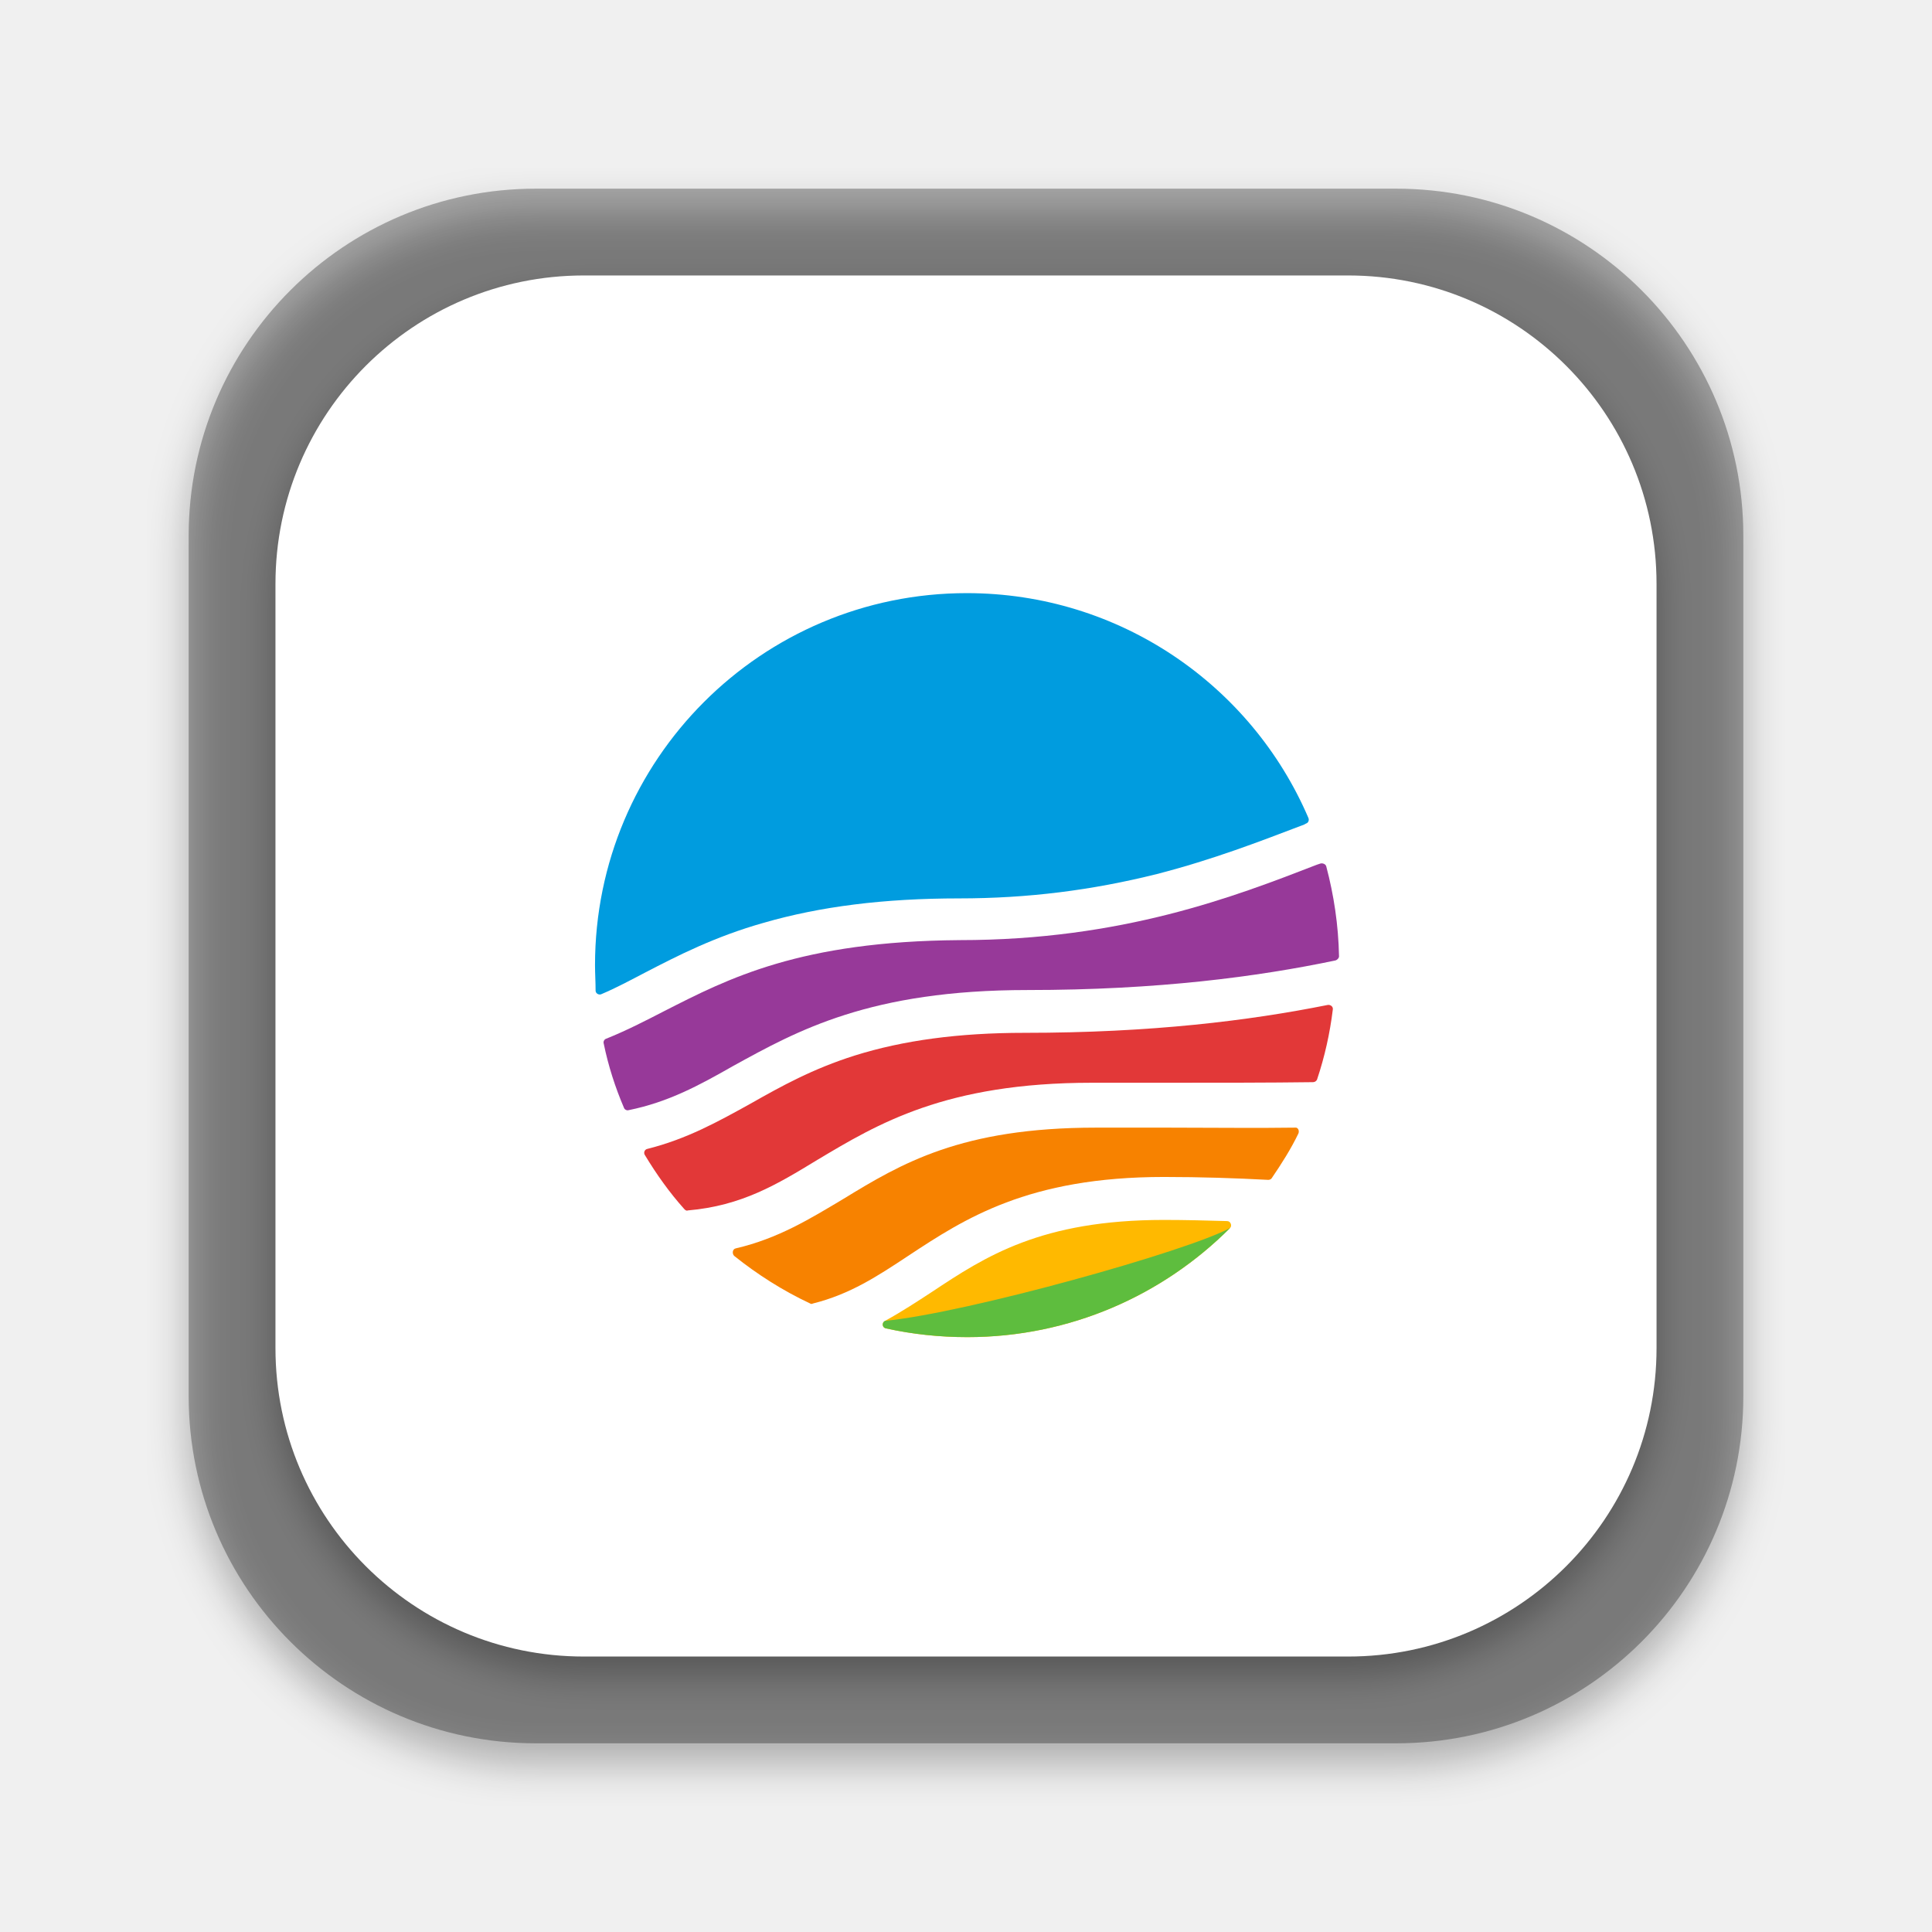
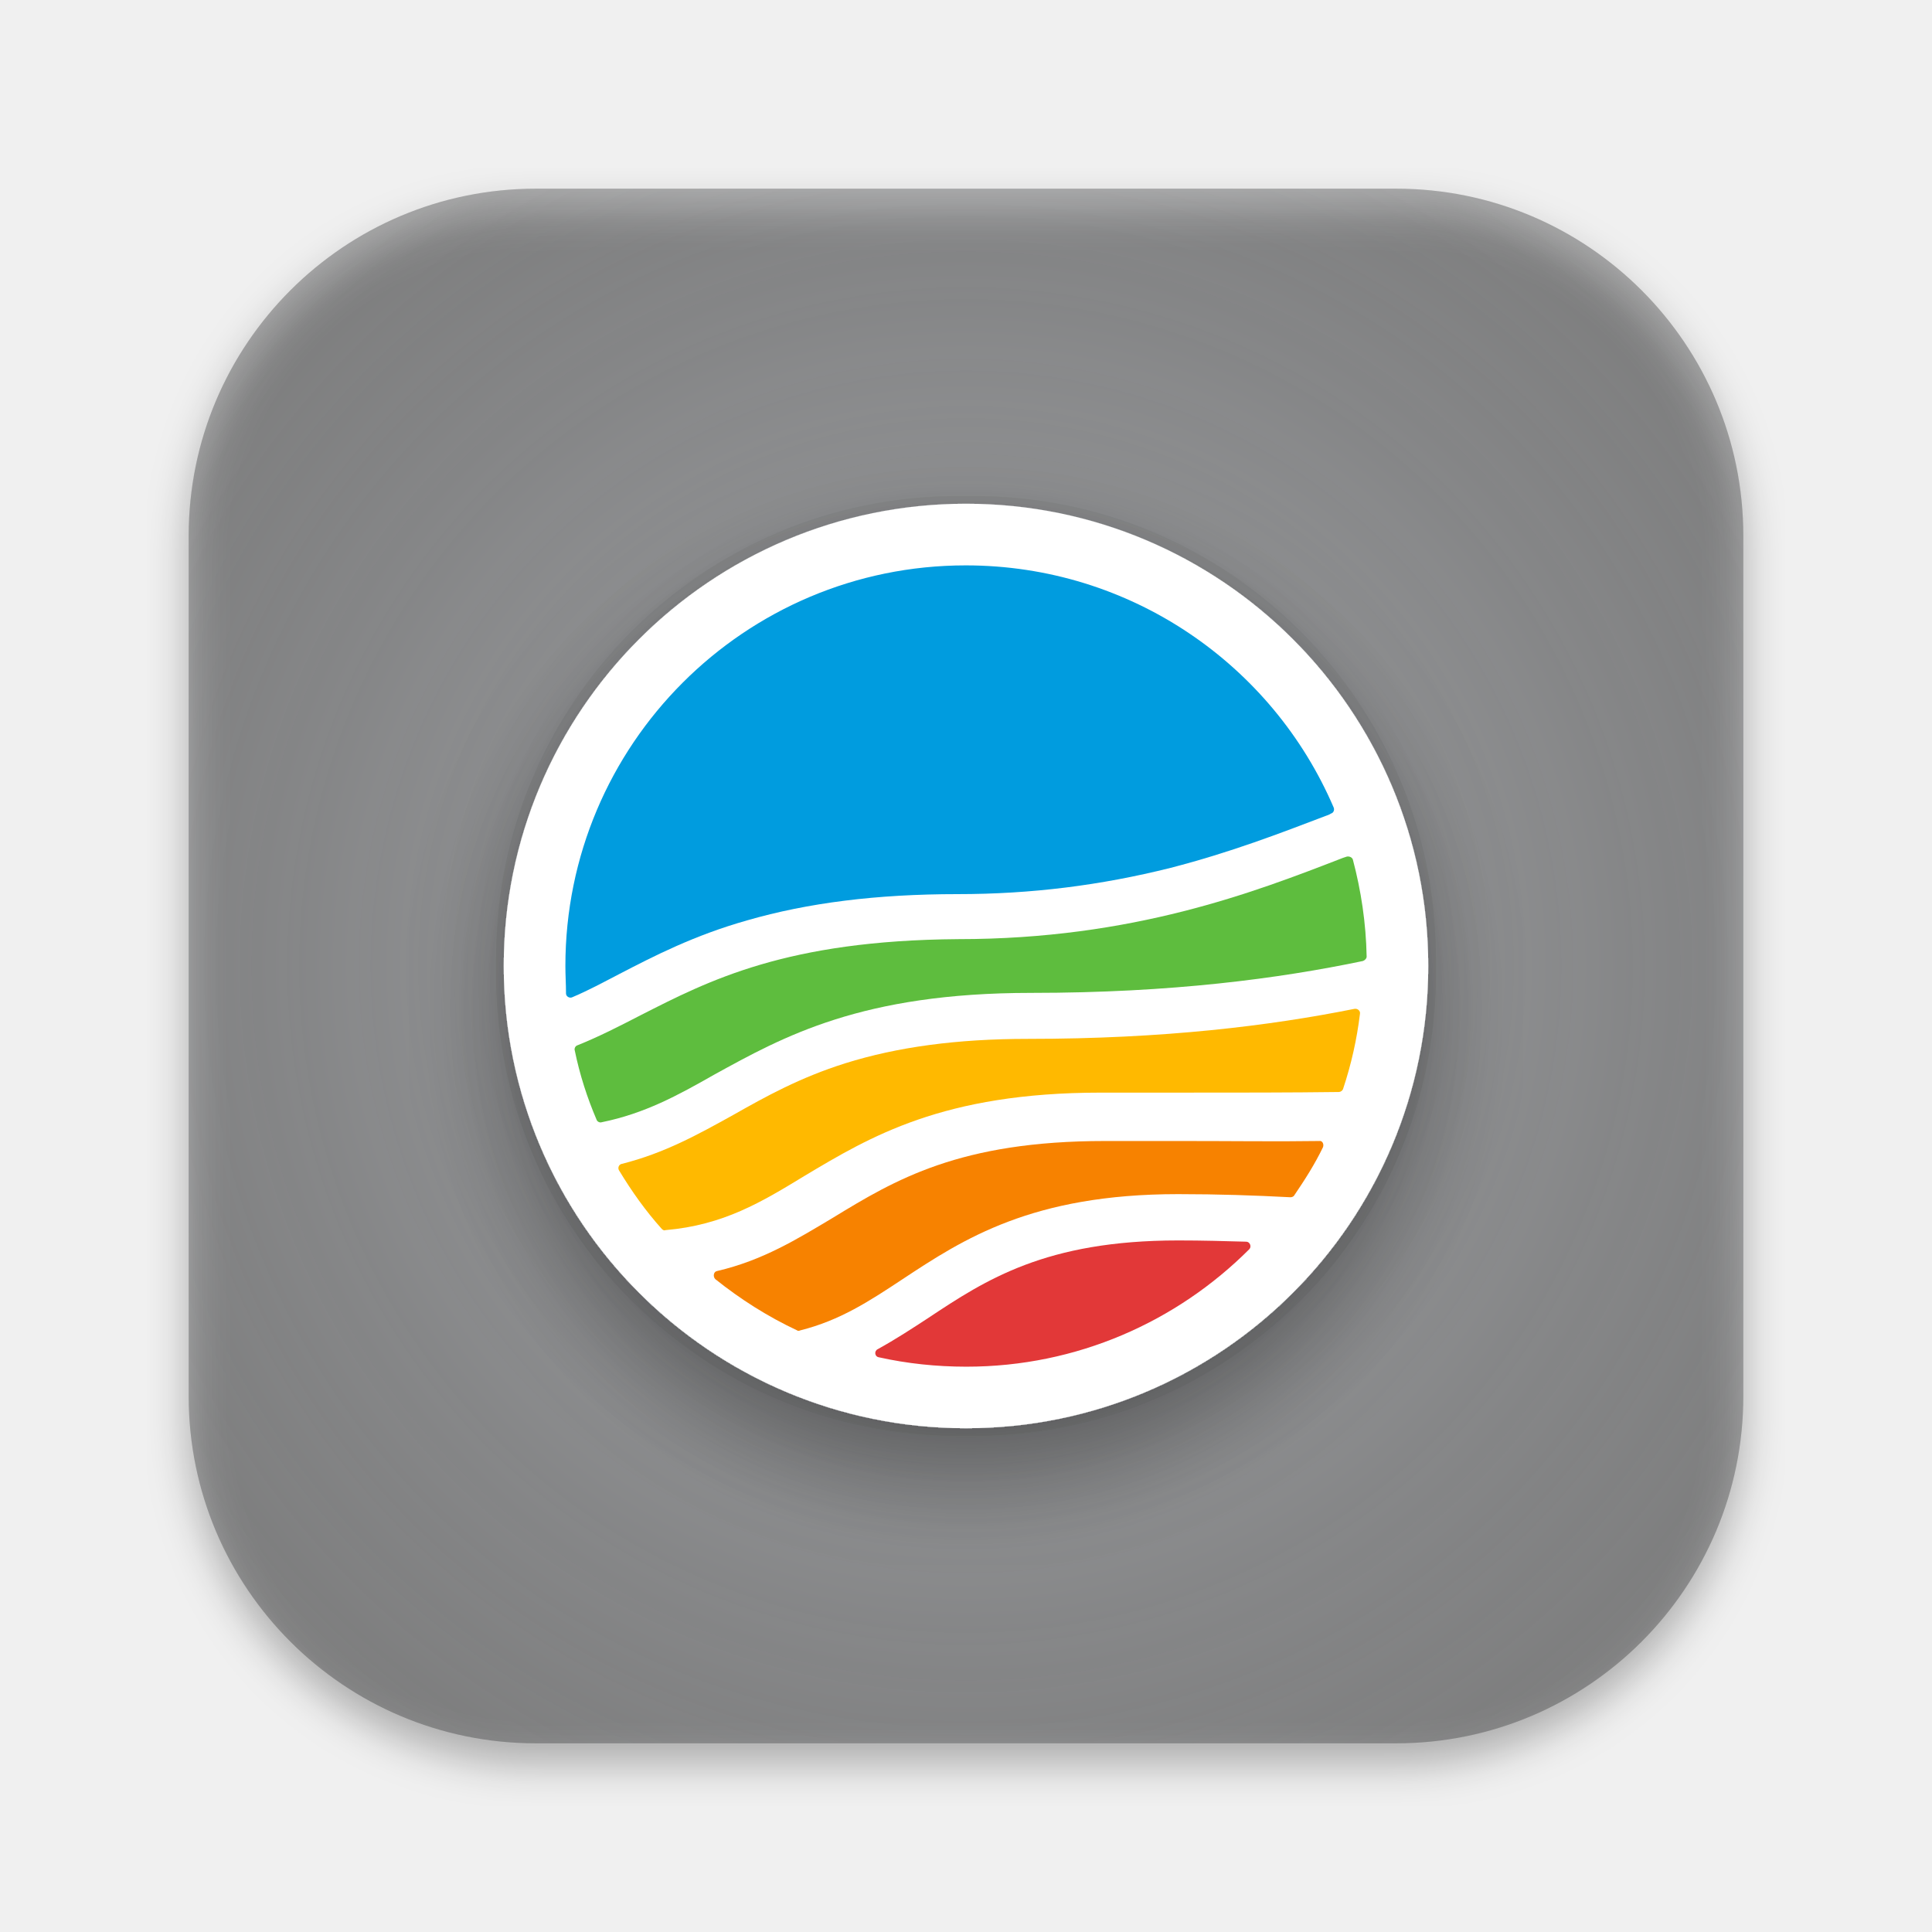
<svg xmlns="http://www.w3.org/2000/svg" width="1024" height="1024" viewBox="0 0 1024 1024" fill="none">
-   <g filter="url(#filter0_d_801_3560)">
-     <rect x="100" y="100" width="824" height="824" rx="184" fill="black" fill-opacity="0.3" />
-   </g>
-   <g filter="url(#filter1_d_801_3560)">
-     <rect x="146" y="146" width="732" height="732" rx="163.456" fill="white" />
-     <circle cx="512.5" cy="511.5" r="212.333" fill="white" stroke="white" stroke-width="30.334" />
-     <path d="M352.24 535.81C342.097 541.039 331.954 546.268 321.196 550.574C320.274 550.882 319.659 552.112 319.967 553.035C322.426 565.032 326.114 576.413 330.725 587.179C331.032 588.101 332.261 588.717 333.184 588.409C354.392 584.103 370.682 575.182 388.51 565.032C422.628 546.268 461.049 524.736 544.653 524.736C613.811 524.736 666.678 517.662 707.866 509.049C708.788 508.741 709.71 507.818 709.71 506.896C709.403 490.285 706.944 474.29 702.948 459.218C702.641 457.988 701.104 457.372 699.874 457.68L698.03 458.295C654.384 475.213 594.754 498.283 508.691 498.283C424.165 498.898 386.051 518.584 352.24 535.81Z" fill="#973999" />
-     <path d="M616.886 623.814C636.558 623.814 654.693 624.43 672.213 625.352C672.828 625.352 673.75 625.045 674.057 624.43C679.282 616.74 684.2 609.05 688.196 600.745C688.811 599.207 687.889 597.361 686.352 597.669C665.758 597.976 643.628 597.669 619.038 597.669C606.743 597.669 594.141 597.669 580.924 597.669C509.307 597.669 477.649 616.74 446.912 635.503C429.392 645.962 412.486 656.42 390.048 661.649C388.204 661.957 387.897 664.417 389.126 665.648C401.421 675.491 414.945 684.104 429.392 690.871C429.699 691.178 430.314 691.178 430.928 690.871C450.6 685.949 465.046 676.414 481.337 665.648C511.152 645.962 544.962 623.814 616.886 623.814Z" fill="#F78200" />
-     <path d="M616.911 646.586C551.749 646.586 522.241 665.965 493.963 684.728C485.972 689.957 477.98 695.186 469.066 700.108C467.222 701.031 467.53 703.799 469.681 704.107C483.513 707.183 497.959 708.721 512.713 708.721C567.117 708.721 616.296 686.574 651.951 650.892C653.18 649.662 652.258 647.201 650.414 647.201C639.656 646.894 628.591 646.586 616.911 646.586Z" fill="#FFB900" />
-     <path d="M469.066 700.087C512.713 695.812 629.561 663.115 651.951 650.871C616.296 686.552 567.117 708.699 512.713 708.699C497.959 708.699 483.513 707.161 469.681 704.085C467.53 703.778 467.222 701.009 469.066 700.087Z" fill="#5EBD3E" />
-     <path d="M341.805 515.542C359.017 506.622 378.689 496.471 404.815 489.089C434.63 480.476 468.441 476.17 508.399 476.17C544.668 476.17 578.786 471.863 613.211 463.25C643.026 455.56 667.616 446.025 689.439 437.72C690.361 437.412 691.283 437.105 692.205 436.489C693.435 436.182 694.049 434.644 693.435 433.413C663.312 363.281 593.54 314.373 512.394 314.373C403.586 314.373 315.371 402.654 315.371 511.543C315.371 516.157 315.678 520.464 315.678 525.078C315.678 526.616 317.523 527.538 318.752 526.923C326.744 523.54 334.121 519.541 341.805 515.542Z" fill="#009CDF" />
-     <path d="M433.161 614.787C465.128 595.716 501.09 573.877 578.854 573.877C592.071 573.877 604.98 573.877 617.275 573.877C646.475 573.877 672.601 573.877 695.961 573.569C696.883 573.569 697.806 572.954 698.113 572.031C702.109 560.035 704.875 547.731 706.412 535.12C706.719 533.582 705.182 532.351 703.646 532.659C662.151 540.964 610.206 547.423 542.892 547.423C508.159 547.423 478.652 551.422 453.14 559.42C430.702 566.495 414.104 575.722 397.814 584.95C380.601 594.486 364.003 603.714 343.102 608.943C341.565 609.251 340.951 611.096 341.873 612.327C348.02 622.477 354.782 632.013 362.774 640.933C363.389 641.548 364.003 641.856 364.618 641.548C393.203 639.088 411.953 627.707 433.161 614.787Z" fill="#E23838" />
+   <g filter="url(#filter0_d_1315_4952)">
+     <g clip-path="url(#clip0_1315_4952)">
+       <rect x="100" y="100" width="824" height="824" rx="184" fill="black" fill-opacity="0.3" />
+       <circle cx="512" cy="512" r="577" fill="url(#paint0_radial_1315_4952)" fill-opacity="0.5" />
+       <g filter="url(#filter1_dd_1315_4952)">
+         <path d="M740.666 511.993C740.666 638.283 638.289 740.661 512 740.661C385.711 740.661 283.334 638.283 283.334 511.993C283.334 385.704 385.711 283.326 512 283.326C638.289 283.326 740.666 385.704 740.666 511.993Z" fill="white" stroke="white" stroke-width="32.668" />
+         <path d="M624.402 632.914C645.587 632.914 665.117 633.577 683.984 634.571C684.647 634.571 685.64 634.239 685.971 633.577C691.598 625.295 696.894 617.014 701.197 608.07C701.859 606.414 700.866 604.426 699.211 604.757C677.033 605.088 653.2 604.757 626.719 604.757C613.479 604.757 599.907 604.757 585.674 604.757C508.548 604.757 474.454 625.295 441.352 645.502C422.485 656.765 404.279 668.028 380.115 673.659C378.129 673.991 377.798 676.641 379.122 677.966C392.363 688.566 406.927 697.842 422.485 705.129C422.816 705.461 423.478 705.461 424.14 705.129C445.325 699.829 460.882 689.56 478.426 677.966C510.534 656.765 546.945 632.914 624.402 632.914Z" fill="#F78200" />
+         <path d="M624.427 657.457C554.253 657.457 522.475 678.326 492.022 698.533C483.416 704.165 474.81 709.796 465.21 715.096C463.224 716.09 463.555 719.072 465.872 719.403C480.768 722.715 496.325 724.372 512.214 724.372C570.803 724.372 623.765 700.521 662.163 662.095C663.487 660.77 662.494 658.12 660.508 658.12C648.922 657.788 637.006 657.457 624.427 657.457Z" fill="#E23838" />
+         <path d="M328.135 516.307C346.672 506.7 367.857 495.768 395.993 487.818C428.101 478.543 464.512 473.905 507.544 473.905C546.603 473.905 583.346 469.268 620.419 459.992C652.527 451.711 679.008 441.442 702.51 432.498C703.503 432.166 704.496 431.835 705.489 431.173C706.813 430.841 707.475 429.185 706.813 427.86C674.374 352.333 599.234 299.662 511.847 299.662C394.669 299.662 299.668 394.734 299.668 512C299.668 516.969 299.999 521.607 299.999 526.576C299.999 528.232 301.985 529.226 303.309 528.563C311.915 524.919 319.86 520.613 328.135 516.307Z" fill="#009CDF" />
+         <path d="M426.536 623.172C460.961 602.633 499.689 579.114 583.435 579.114C597.669 579.114 611.571 579.114 624.812 579.114C656.258 579.114 684.394 579.114 709.551 578.783C710.544 578.783 711.537 578.12 711.868 577.126C716.171 564.207 719.15 550.957 720.806 537.375C721.137 535.719 719.481 534.394 717.826 534.725C673.14 543.669 617.199 550.625 544.707 550.625C507.303 550.625 475.525 554.932 448.051 563.545C423.887 571.164 406.013 581.101 388.469 591.039C369.932 601.308 352.058 611.246 329.549 616.878C327.894 617.209 327.232 619.196 328.225 620.521C334.845 631.453 342.127 641.722 350.734 651.329C351.396 651.991 352.058 652.323 352.72 651.991C383.504 649.341 403.696 637.085 426.536 623.172Z" fill="#FFB900" />
+         <path d="M339.383 538.175C328.46 543.806 317.536 549.438 305.951 554.075C304.958 554.407 304.296 555.732 304.627 556.725C307.275 569.645 311.247 581.901 316.212 593.495C316.543 594.489 317.867 595.152 318.86 594.82C341.7 590.183 359.244 580.576 378.442 569.645C415.185 549.438 456.561 526.249 546.597 526.249C621.074 526.249 678.008 518.63 722.364 509.355C723.357 509.024 724.35 508.03 724.35 507.036C724.019 489.148 721.371 471.923 717.068 455.691C716.737 454.366 715.082 453.703 713.758 454.035L711.772 454.697C664.768 472.916 600.552 497.761 507.868 497.761C416.84 498.424 375.794 519.624 339.383 538.175Z" fill="#5EBD3E" />
+       </g>
+     </g>
  </g>
  <defs>
-     <filter id="filter0_d_801_3560" x="78" y="89" width="868" height="868" filterUnits="userSpaceOnUse" color-interpolation-filters="sRGB">
+     <filter id="filter0_d_1315_4952" x="78" y="89" width="868" height="868" filterUnits="userSpaceOnUse" color-interpolation-filters="sRGB">
      <feFlood flood-opacity="0" result="BackgroundImageFix" />
      <feColorMatrix in="SourceAlpha" type="matrix" values="0 0 0 0 0 0 0 0 0 0 0 0 0 0 0 0 0 0 127 0" result="hardAlpha" />
      <feOffset dy="11" />
      <feGaussianBlur stdDeviation="11" />
      <feColorMatrix type="matrix" values="0 0 0 0 0 0 0 0 0 0 0 0 0 0 0 0 0 0 0.28 0" />
-       <feBlend mode="normal" in2="BackgroundImageFix" result="effect1_dropShadow_801_3560" />
-       <feBlend mode="normal" in="SourceGraphic" in2="effect1_dropShadow_801_3560" result="shape" />
+       <feBlend mode="normal" in2="BackgroundImageFix" result="effect1_dropShadow_1315_4952" />
+       <feBlend mode="normal" in="SourceGraphic" in2="effect1_dropShadow_1315_4952" result="shape" />
    </filter>
-     <filter id="filter1_d_801_3560" x="126.456" y="136.228" width="771.087" height="771.087" filterUnits="userSpaceOnUse" color-interpolation-filters="sRGB">
+     <filter id="filter1_dd_1315_4952" x="216.884" y="239.15" width="590.233" height="590.263" filterUnits="userSpaceOnUse" color-interpolation-filters="sRGB">
      <feFlood flood-opacity="0" result="BackgroundImageFix" />
      <feColorMatrix in="SourceAlpha" type="matrix" values="0 0 0 0 0 0 0 0 0 0 0 0 0 0 0 0 0 0 127 0" result="hardAlpha" />
-       <feOffset dy="9.772" />
-       <feGaussianBlur stdDeviation="9.772" />
-       <feColorMatrix type="matrix" values="0 0 0 0 0 0 0 0 0 0 0 0 0 0 0 0 0 0 0.28 0" />
-       <feBlend mode="normal" in2="BackgroundImageFix" result="effect1_dropShadow_801_3560" />
-       <feBlend mode="normal" in="SourceGraphic" in2="effect1_dropShadow_801_3560" result="shape" />
+       <feMorphology radius="5.568" operator="dilate" in="SourceAlpha" result="effect1_dropShadow_1315_4952" />
+       <feOffset dy="22.274" />
+       <feGaussianBlur stdDeviation="22.274" />
+       <feComposite in2="hardAlpha" operator="out" />
+       <feColorMatrix type="matrix" values="0 0 0 0 0 0 0 0 0 0 0 0 0 0 0 0 0 0 0.3 0" />
+       <feBlend mode="normal" in2="BackgroundImageFix" result="effect1_dropShadow_1315_4952" />
+       <feColorMatrix in="SourceAlpha" type="matrix" values="0 0 0 0 0 0 0 0 0 0 0 0 0 0 0 0 0 0 127 0" result="hardAlpha" />
+       <feMorphology radius="5.568" operator="dilate" in="SourceAlpha" result="effect2_dropShadow_1315_4952" />
+       <feOffset />
+       <feComposite in2="hardAlpha" operator="out" />
+       <feColorMatrix type="matrix" values="0 0 0 0 0 0 0 0 0 0 0 0 0 0 0 0 0 0 0.05 0" />
+       <feBlend mode="normal" in2="effect1_dropShadow_1315_4952" result="effect2_dropShadow_1315_4952" />
+       <feBlend mode="normal" in="SourceGraphic" in2="effect2_dropShadow_1315_4952" result="shape" />
    </filter>
+     <radialGradient id="paint0_radial_1315_4952" cx="0" cy="0" r="1" gradientUnits="userSpaceOnUse" gradientTransform="translate(512 512) rotate(-180) scale(577)">
+       <stop stop-color="#DEE2E9" stop-opacity="0.71" />
+       <stop offset="1" stop-color="#D4DBE6" stop-opacity="0" />
+     </radialGradient>
+     <clipPath id="clip0_1315_4952">
+       <rect x="100" y="100" width="824" height="824" rx="184" fill="white" />
+     </clipPath>
  </defs>
</svg>
